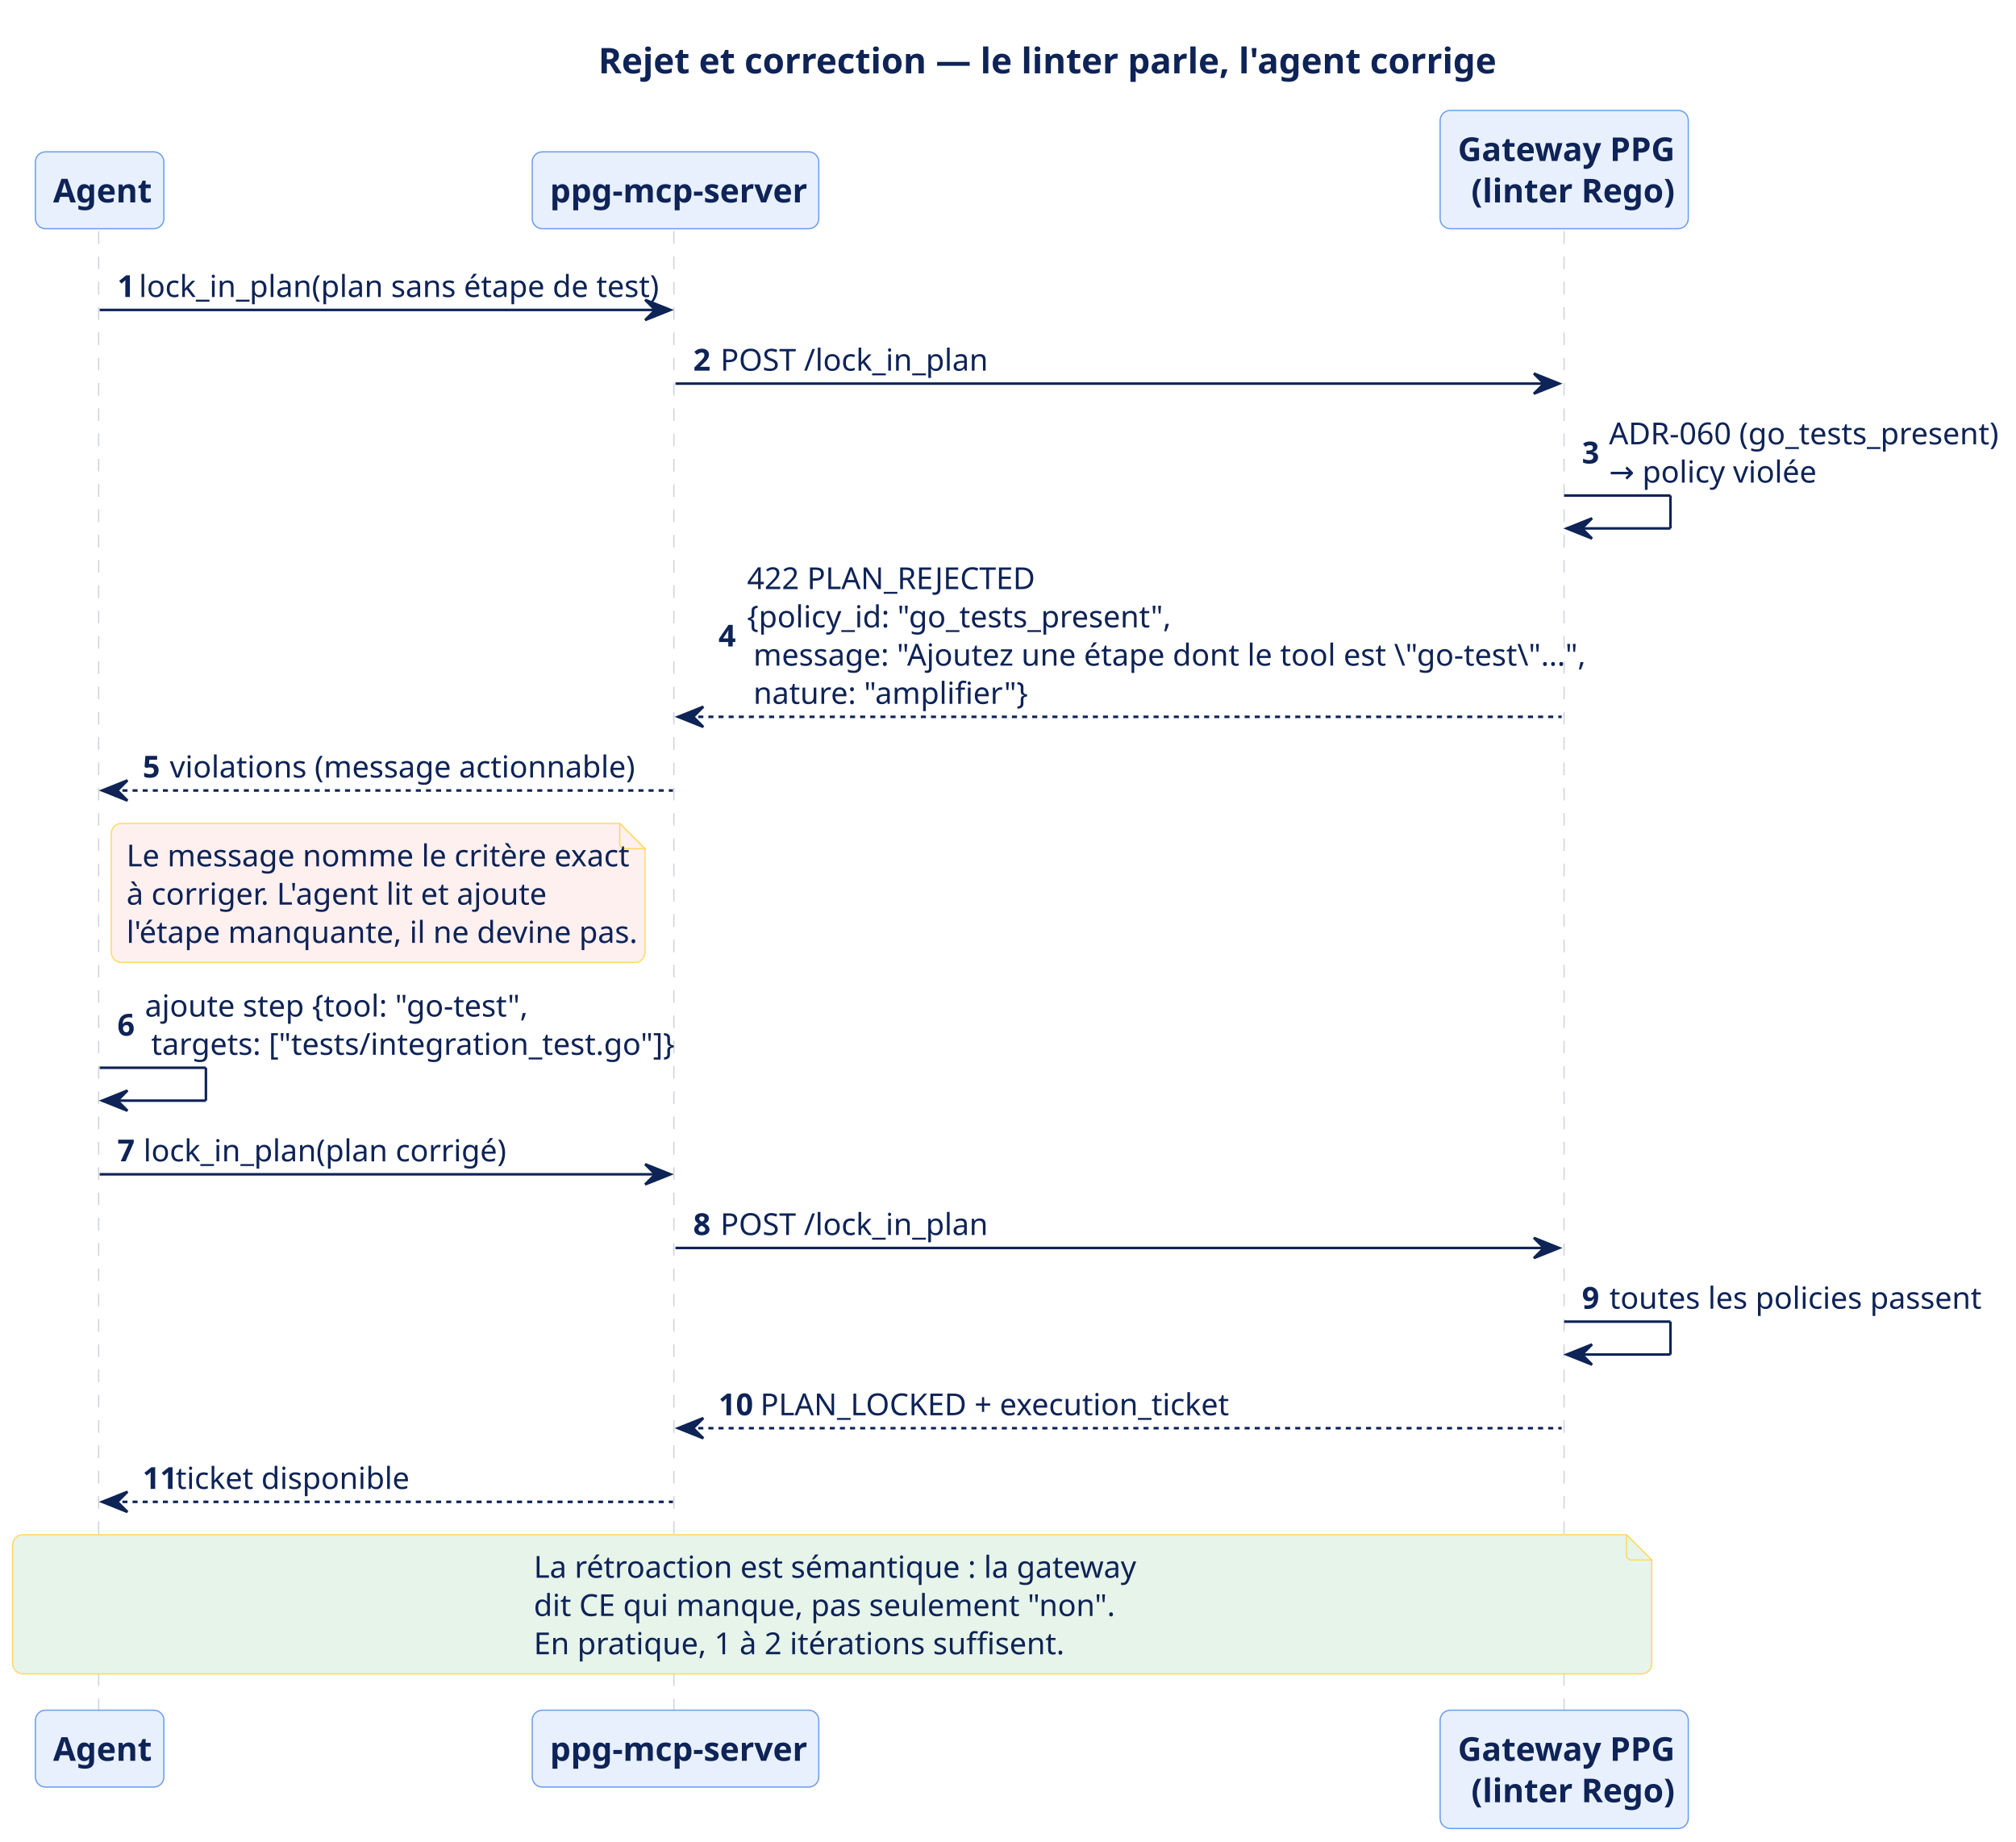
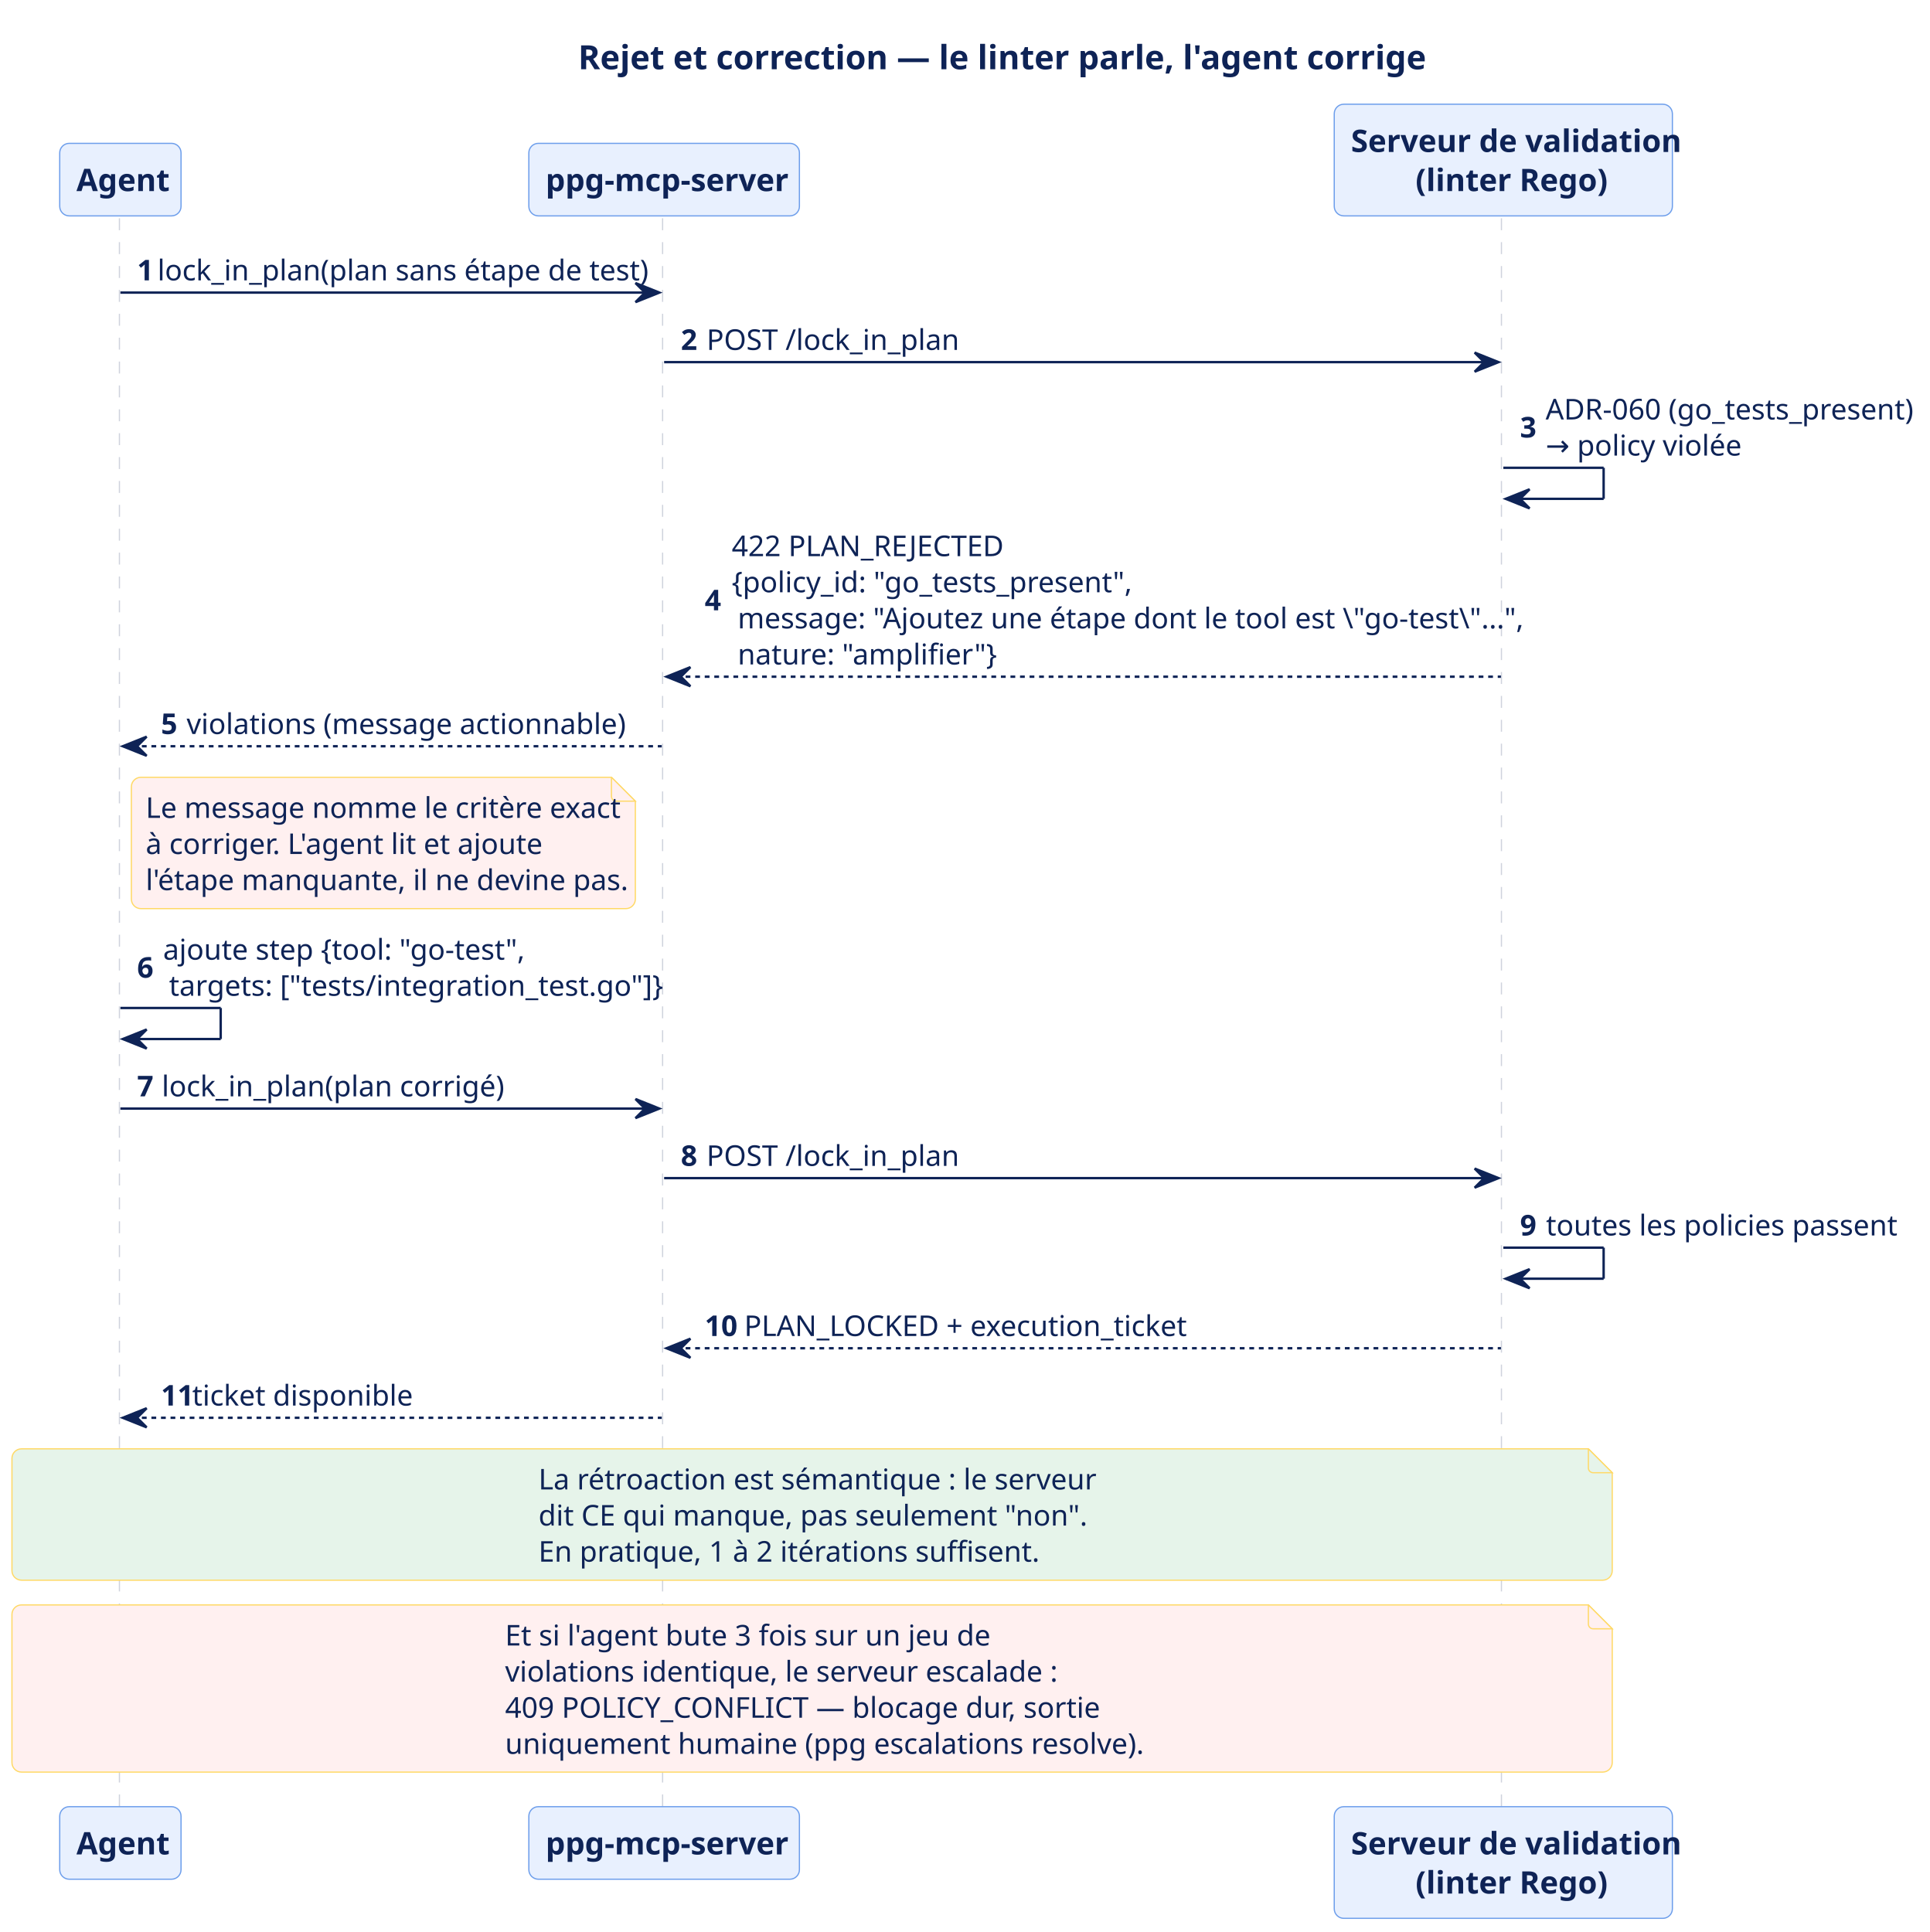
- <svg xmlns="http://www.w3.org/2000/svg" contentStyleType="text/css" data-diagram-type="SEQUENCE" height="728px" preserveAspectRatio="none" style="width:797px;height:728px;background:#FFFFFF;" version="1.1" viewBox="0 0 797 728" width="797px" zoomAndPan="magnify">
+ <svg xmlns="http://www.w3.org/2000/svg" contentStyleType="text/css" data-diagram-type="SEQUENCE" height="809px" preserveAspectRatio="none" style="width:808px;height:809px;background:#FFFFFF;" version="1.1" viewBox="0 0 808 809" width="808px" zoomAndPan="magnify">
  <defs />
  <g>
-     <text fill="#0E2356" font-family="'Outfit'" font-size="14" font-weight="bold" lengthAdjust="spacing" textLength="323.918" x="236.534" y="29">Rejet et correction — le linter parle, l'agent corrige</text>
+     <text fill="#0E2356" font-family="'Outfit'" font-size="14" font-weight="bold" lengthAdjust="spacing" textLength="323.918" x="242.034" y="29">Rejet et correction — le linter parle, l'agent corrige</text>
    <g class="participant-lifeline" data-entity-uid="part1" data-qualified-name="Agent" id="part1-lifeline">
      <g>
-         <rect fill="#000000" fill-opacity="0" height="585.64" width="8" x="35.398" y="91.4" />
-         <line style="stroke:#CFD3DD;stroke-width:0.5;stroke-dasharray:5,5;" x1="39" x2="39" y1="91.4" y2="677.04" />
+         <rect fill="#000000" fill-opacity="0" height="666.12" width="8" x="46.398" y="91.4" />
+         <line style="stroke:#CFD3DD;stroke-width:0.5;stroke-dasharray:5,5;" x1="50" x2="50" y1="91.4" y2="757.52" />
      </g>
    </g>
    <g class="participant-lifeline" data-entity-uid="part2" data-qualified-name="MCP" id="part2-lifeline">
      <g>
-         <rect fill="#000000" fill-opacity="0" height="585.64" width="8" x="263.051" y="91.4" />
-         <line style="stroke:#CFD3DD;stroke-width:0.5;stroke-dasharray:5,5;" x1="266.408" x2="266.408" y1="91.4" y2="677.04" />
+         <rect fill="#000000" fill-opacity="0" height="666.12" width="8" x="274.051" y="91.4" />
+         <line style="stroke:#CFD3DD;stroke-width:0.5;stroke-dasharray:5,5;" x1="277.408" x2="277.408" y1="91.4" y2="757.52" />
      </g>
    </g>
    <g class="participant-lifeline" data-entity-uid="part3" data-qualified-name="PPG" id="part3-lifeline">
      <g>
-         <rect fill="#000000" fill-opacity="0" height="585.64" width="8" x="614.391" y="91.4" />
-         <line style="stroke:#CFD3DD;stroke-width:0.5;stroke-dasharray:5,5;" x1="618.34" x2="618.34" y1="91.4" y2="677.04" />
+         <rect fill="#000000" fill-opacity="0" height="666.12" width="8" x="625.391" y="91.4" />
+         <line style="stroke:#CFD3DD;stroke-width:0.5;stroke-dasharray:5,5;" x1="628.604" x2="628.604" y1="91.4" y2="757.52" />
      </g>
    </g>
    <g class="participant participant-head" data-entity-uid="part1" data-qualified-name="Agent" id="part1-head">
-       <rect fill="#E8F0FE" height="30.38" rx="4" ry="4" style="stroke:#6D9EEB;stroke-width:0.5;" width="50.797" x="14" y="60.02" />
-       <text fill="#0E2356" font-family="'Outfit'" font-size="13" font-weight="bold" lengthAdjust="spacing" textLength="36.797" x="21" y="80.02">Agent</text>
+       <rect fill="#E8F0FE" height="30.38" rx="4" ry="4" style="stroke:#6D9EEB;stroke-width:0.5;" width="50.797" x="25" y="60.02" />
+       <text fill="#0E2356" font-family="'Outfit'" font-size="13" font-weight="bold" lengthAdjust="spacing" textLength="36.797" x="32" y="80.02">Agent</text>
    </g>
    <g class="participant participant-tail" data-entity-uid="part1" data-qualified-name="Agent" id="part1-tail">
-       <rect fill="#E8F0FE" height="30.38" rx="4" ry="4" style="stroke:#6D9EEB;stroke-width:0.5;" width="50.797" x="14" y="676.04" />
-       <text fill="#0E2356" font-family="'Outfit'" font-size="13" font-weight="bold" lengthAdjust="spacing" textLength="36.797" x="21" y="696.04">Agent</text>
+       <rect fill="#E8F0FE" height="30.38" rx="4" ry="4" style="stroke:#6D9EEB;stroke-width:0.5;" width="50.797" x="25" y="756.52" />
+       <text fill="#0E2356" font-family="'Outfit'" font-size="13" font-weight="bold" lengthAdjust="spacing" textLength="36.797" x="32" y="776.52">Agent</text>
    </g>
    <g class="participant participant-head" data-entity-uid="part2" data-qualified-name="MCP" id="part2-head">
-       <rect fill="#E8F0FE" height="30.38" rx="4" ry="4" style="stroke:#6D9EEB;stroke-width:0.5;" width="113.287" x="210.407" y="60.02" />
-       <text fill="#0E2356" font-family="'Outfit'" font-size="13" font-weight="bold" lengthAdjust="spacing" textLength="99.287" x="217.407" y="80.02">ppg-mcp-server</text>
+       <rect fill="#E8F0FE" height="30.38" rx="4" ry="4" style="stroke:#6D9EEB;stroke-width:0.5;" width="113.287" x="221.407" y="60.02" />
+       <text fill="#0E2356" font-family="'Outfit'" font-size="13" font-weight="bold" lengthAdjust="spacing" textLength="99.287" x="228.407" y="80.02">ppg-mcp-server</text>
    </g>
    <g class="participant participant-tail" data-entity-uid="part2" data-qualified-name="MCP" id="part2-tail">
-       <rect fill="#E8F0FE" height="30.38" rx="4" ry="4" style="stroke:#6D9EEB;stroke-width:0.5;" width="113.287" x="210.407" y="676.04" />
-       <text fill="#0E2356" font-family="'Outfit'" font-size="13" font-weight="bold" lengthAdjust="spacing" textLength="99.287" x="217.407" y="696.04">ppg-mcp-server</text>
+       <rect fill="#E8F0FE" height="30.38" rx="4" ry="4" style="stroke:#6D9EEB;stroke-width:0.5;" width="113.287" x="221.407" y="756.52" />
+       <text fill="#0E2356" font-family="'Outfit'" font-size="13" font-weight="bold" lengthAdjust="spacing" textLength="99.287" x="228.407" y="776.52">ppg-mcp-server</text>
    </g>
    <g class="participant participant-head" data-entity-uid="part3" data-qualified-name="PPG" id="part3-head">
-       <rect fill="#E8F0FE" height="46.76" rx="4" ry="4" style="stroke:#6D9EEB;stroke-width:0.5;" width="98.103" x="569.34" y="43.64" />
-       <text fill="#0E2356" font-family="'Outfit'" font-size="13" font-weight="bold" lengthAdjust="spacing" textLength="84.103" x="576.34" y="63.64">Gateway PPG</text>
-       <text fill="#0E2356" font-family="'Outfit'" font-size="13" font-weight="bold" lengthAdjust="spacing" textLength="73.463" x="581.66" y="80.02">(linter Rego)</text>
+       <rect fill="#E8F0FE" height="46.76" rx="4" ry="4" style="stroke:#6D9EEB;stroke-width:0.5;" width="141.576" x="558.604" y="43.64" />
+       <text fill="#0E2356" font-family="'Outfit'" font-size="13" font-weight="bold" lengthAdjust="spacing" textLength="127.576" x="565.604" y="63.64">Serveur de validation</text>
+       <text fill="#0E2356" font-family="'Outfit'" font-size="13" font-weight="bold" lengthAdjust="spacing" textLength="73.463" x="592.66" y="80.02">(linter Rego)</text>
    </g>
    <g class="participant participant-tail" data-entity-uid="part3" data-qualified-name="PPG" id="part3-tail">
-       <rect fill="#E8F0FE" height="46.76" rx="4" ry="4" style="stroke:#6D9EEB;stroke-width:0.5;" width="98.103" x="569.34" y="676.04" />
-       <text fill="#0E2356" font-family="'Outfit'" font-size="13" font-weight="bold" lengthAdjust="spacing" textLength="84.103" x="576.34" y="696.04">Gateway PPG</text>
-       <text fill="#0E2356" font-family="'Outfit'" font-size="13" font-weight="bold" lengthAdjust="spacing" textLength="73.463" x="581.66" y="712.42">(linter Rego)</text>
+       <rect fill="#E8F0FE" height="46.76" rx="4" ry="4" style="stroke:#6D9EEB;stroke-width:0.5;" width="141.576" x="558.604" y="756.52" />
+       <text fill="#0E2356" font-family="'Outfit'" font-size="13" font-weight="bold" lengthAdjust="spacing" textLength="127.576" x="565.604" y="776.52">Serveur de validation</text>
+       <text fill="#0E2356" font-family="'Outfit'" font-size="13" font-weight="bold" lengthAdjust="spacing" textLength="73.463" x="592.66" y="792.9">(linter Rego)</text>
    </g>
    <g class="message" data-entity-1="part1" data-entity-2="part2" id="msg1">
-       <polygon fill="#0E2356" points="255.051,118.52,265.051,122.52,255.051,126.52,259.051,122.52" style="stroke:#0E2356;stroke-width:1;" />
-       <line style="stroke:#0E2356;stroke-width:1;" x1="39.398" x2="261.051" y1="122.52" y2="122.52" />
-       <text fill="#0E2356" font-family="'Outfit'" font-size="12" font-weight="bold" lengthAdjust="spacing" textLength="4.536" x="46.398" y="117.4">1</text>
-       <text fill="#0E2356" font-family="'Outfit'" font-size="12" lengthAdjust="spacing" textLength="195.117" x="54.934" y="117.4">lock_in_plan(plan sans étape de test)</text>
+       <polygon fill="#0E2356" points="266.051,118.52,276.051,122.52,266.051,126.52,270.051,122.52" style="stroke:#0E2356;stroke-width:1;" />
+       <line style="stroke:#0E2356;stroke-width:1;" x1="50.398" x2="272.051" y1="122.52" y2="122.52" />
+       <text fill="#0E2356" font-family="'Outfit'" font-size="12" font-weight="bold" lengthAdjust="spacing" textLength="4.536" x="57.398" y="117.4">1</text>
+       <text fill="#0E2356" font-family="'Outfit'" font-size="12" lengthAdjust="spacing" textLength="195.117" x="65.934" y="117.4">lock_in_plan(plan sans étape de test)</text>
    </g>
    <g class="message" data-entity-1="part2" data-entity-2="part3" id="msg2">
-       <polygon fill="#0E2356" points="606.391,147.64,616.391,151.64,606.391,155.64,610.391,151.64" style="stroke:#0E2356;stroke-width:1;" />
-       <line style="stroke:#0E2356;stroke-width:1;" x1="267.051" x2="612.391" y1="151.64" y2="151.64" />
-       <text fill="#0E2356" font-family="'Outfit'" font-size="12" font-weight="bold" lengthAdjust="spacing" textLength="6.768" x="274.051" y="146.52">2</text>
-       <text fill="#0E2356" font-family="'Outfit'" font-size="12" lengthAdjust="spacing" textLength="103.986" x="284.819" y="146.52">POST /lock_in_plan</text>
+       <polygon fill="#0E2356" points="617.391,147.64,627.391,151.64,617.391,155.64,621.391,151.64" style="stroke:#0E2356;stroke-width:1;" />
+       <line style="stroke:#0E2356;stroke-width:1;" x1="278.051" x2="623.391" y1="151.64" y2="151.64" />
+       <text fill="#0E2356" font-family="'Outfit'" font-size="12" font-weight="bold" lengthAdjust="spacing" textLength="6.768" x="285.051" y="146.52">2</text>
+       <text fill="#0E2356" font-family="'Outfit'" font-size="12" lengthAdjust="spacing" textLength="103.986" x="295.819" y="146.52">POST /lock_in_plan</text>
    </g>
    <g class="message" data-entity-1="part3" data-entity-2="part3" id="msg3">
-       <line style="stroke:#0E2356;stroke-width:1;" x1="618.391" x2="660.391" y1="195.88" y2="195.88" />
-       <line style="stroke:#0E2356;stroke-width:1;" x1="660.391" x2="660.391" y1="195.88" y2="208.88" />
-       <line style="stroke:#0E2356;stroke-width:1;" x1="619.391" x2="660.391" y1="208.88" y2="208.88" />
-       <polygon fill="#0E2356" points="629.391,204.88,619.391,208.88,629.391,212.88,625.391,208.88" style="stroke:#0E2356;stroke-width:1;" />
-       <text fill="#0E2356" font-family="'Outfit'" font-size="12" font-weight="bold" lengthAdjust="spacing" textLength="6.708" x="625.391" y="183.2">3</text>
-       <text fill="#0E2356" font-family="'Outfit'" font-size="12" lengthAdjust="spacing" textLength="154.887" x="636.099" y="175.64">ADR-060 (go_tests_present)</text>
-       <text fill="#0E2356" font-family="'Outfit'" font-size="12" lengthAdjust="spacing" textLength="75.153" x="636.099" y="190.76">→ policy violée</text>
+       <line style="stroke:#0E2356;stroke-width:1;" x1="629.391" x2="671.391" y1="195.88" y2="195.88" />
+       <line style="stroke:#0E2356;stroke-width:1;" x1="671.391" x2="671.391" y1="195.88" y2="208.88" />
+       <line style="stroke:#0E2356;stroke-width:1;" x1="630.391" x2="671.391" y1="208.88" y2="208.88" />
+       <polygon fill="#0E2356" points="640.391,204.88,630.391,208.88,640.391,212.88,636.391,208.88" style="stroke:#0E2356;stroke-width:1;" />
+       <text fill="#0E2356" font-family="'Outfit'" font-size="12" font-weight="bold" lengthAdjust="spacing" textLength="6.708" x="636.391" y="183.2">3</text>
+       <text fill="#0E2356" font-family="'Outfit'" font-size="12" lengthAdjust="spacing" textLength="154.887" x="647.099" y="175.64">ADR-060 (go_tests_present)</text>
+       <text fill="#0E2356" font-family="'Outfit'" font-size="12" lengthAdjust="spacing" textLength="75.153" x="647.099" y="190.76">→ policy violée</text>
    </g>
    <g class="message" data-entity-1="part3" data-entity-2="part2" id="msg4">
-       <polygon fill="#0E2356" points="278.051,279.36,268.051,283.36,278.051,287.36,274.051,283.36" style="stroke:#0E2356;stroke-width:1;" />
-       <line style="stroke:#0E2356;stroke-width:1;stroke-dasharray:2,2;" x1="272.051" x2="617.391" y1="283.36" y2="283.36" />
-       <text fill="#0E2356" font-family="'Outfit'" font-size="12" font-weight="bold" lengthAdjust="spacing" textLength="7.302" x="284.051" y="255.56">4</text>
-       <text fill="#0E2356" font-family="'Outfit'" font-size="12" lengthAdjust="spacing" textLength="118.809" x="295.353" y="232.88">422 PLAN_REJECTED</text>
-       <text fill="#0E2356" font-family="'Outfit'" font-size="12" lengthAdjust="spacing" textLength="161.703" x="295.353" y="248">{policy_id: "go_tests_present",</text>
-       <text fill="#0E2356" font-family="'Outfit'" font-size="12" lengthAdjust="spacing" textLength="313.548" x="297.843" y="263.12">message: "Ajoutez une étape dont le tool est \"go-test\"...",</text>
-       <text fill="#0E2356" font-family="'Outfit'" font-size="12" lengthAdjust="spacing" textLength="103.335" x="297.843" y="278.24">nature: "amplifier"}</text>
+       <polygon fill="#0E2356" points="289.051,279.36,279.051,283.36,289.051,287.36,285.051,283.36" style="stroke:#0E2356;stroke-width:1;" />
+       <line style="stroke:#0E2356;stroke-width:1;stroke-dasharray:2,2;" x1="283.051" x2="628.391" y1="283.36" y2="283.36" />
+       <text fill="#0E2356" font-family="'Outfit'" font-size="12" font-weight="bold" lengthAdjust="spacing" textLength="7.302" x="295.051" y="255.56">4</text>
+       <text fill="#0E2356" font-family="'Outfit'" font-size="12" lengthAdjust="spacing" textLength="118.809" x="306.353" y="232.88">422 PLAN_REJECTED</text>
+       <text fill="#0E2356" font-family="'Outfit'" font-size="12" lengthAdjust="spacing" textLength="161.703" x="306.353" y="248">{policy_id: "go_tests_present",</text>
+       <text fill="#0E2356" font-family="'Outfit'" font-size="12" lengthAdjust="spacing" textLength="313.548" x="308.843" y="263.12">message: "Ajoutez une étape dont le tool est \"go-test\"...",</text>
+       <text fill="#0E2356" font-family="'Outfit'" font-size="12" lengthAdjust="spacing" textLength="103.335" x="308.843" y="278.24">nature: "amplifier"}</text>
    </g>
    <g class="message" data-entity-1="part2" data-entity-2="part1" id="msg5">
-       <polygon fill="#0E2356" points="50.398,308.48,40.398,312.48,50.398,316.48,46.398,312.48" style="stroke:#0E2356;stroke-width:1;" />
-       <line style="stroke:#0E2356;stroke-width:1;stroke-dasharray:2,2;" x1="44.398" x2="266.051" y1="312.48" y2="312.48" />
-       <text fill="#0E2356" font-family="'Outfit'" font-size="12" font-weight="bold" lengthAdjust="spacing" textLength="6.72" x="56.398" y="307.36">5</text>
-       <text fill="#0E2356" font-family="'Outfit'" font-size="12" lengthAdjust="spacing" textLength="173.289" x="67.118" y="307.36">violations (message actionnable)</text>
+       <polygon fill="#0E2356" points="61.398,308.48,51.398,312.48,61.398,316.48,57.398,312.48" style="stroke:#0E2356;stroke-width:1;" />
+       <line style="stroke:#0E2356;stroke-width:1;stroke-dasharray:2,2;" x1="55.398" x2="277.051" y1="312.48" y2="312.48" />
+       <text fill="#0E2356" font-family="'Outfit'" font-size="12" font-weight="bold" lengthAdjust="spacing" textLength="6.72" x="67.398" y="307.36">5</text>
+       <text fill="#0E2356" font-family="'Outfit'" font-size="12" lengthAdjust="spacing" textLength="173.289" x="78.118" y="307.36">violations (message actionnable)</text>
    </g>
-     <path d="M44,329.48 L44,376.48 A4,4 0 0 0 48,380.48 L251,380.48 A4,4 0 0 0 255,376.48 L255,335.48 L245,325.48 L48,325.48 A4,4 0 0 0 44,329.48" fill="#FFF0F0" style="stroke:#FFD966;stroke-width:0.5;" />
-     <path d="M245,325.48 L245,333.48 A2,2 0 0 0 247,335.48 L255,335.48 L245,325.48" fill="#FFF0F0" style="stroke:#FFD966;stroke-width:0.5;" />
-     <text fill="#0E2356" font-family="'Outfit'" font-size="12" lengthAdjust="spacing" textLength="187.83" x="50" y="342.48">Le message nomme le critère exact</text>
-     <text fill="#0E2356" font-family="'Outfit'" font-size="12" lengthAdjust="spacing" textLength="161.676" x="50" y="357.6">à corriger. L'agent lit et ajoute</text>
-     <text fill="#0E2356" font-family="'Outfit'" font-size="12" lengthAdjust="spacing" textLength="190.041" x="50" y="372.72">l'étape manquante, il ne devine pas.</text>
+     <path d="M55,329.48 L55,376.48 A4,4 0 0 0 59,380.48 L262,380.48 A4,4 0 0 0 266,376.48 L266,335.48 L256,325.48 L59,325.48 A4,4 0 0 0 55,329.48" fill="#FFF0F0" style="stroke:#FFD966;stroke-width:0.5;" />
+     <path d="M256,325.48 L256,333.48 A2,2 0 0 0 258,335.48 L266,335.48 L256,325.48" fill="#FFF0F0" style="stroke:#FFD966;stroke-width:0.5;" />
+     <text fill="#0E2356" font-family="'Outfit'" font-size="12" lengthAdjust="spacing" textLength="187.83" x="61" y="342.48">Le message nomme le critère exact</text>
+     <text fill="#0E2356" font-family="'Outfit'" font-size="12" lengthAdjust="spacing" textLength="161.676" x="61" y="357.6">à corriger. L'agent lit et ajoute</text>
+     <text fill="#0E2356" font-family="'Outfit'" font-size="12" lengthAdjust="spacing" textLength="190.041" x="61" y="372.72">l'étape manquante, il ne devine pas.</text>
    <g class="message" data-entity-1="part1" data-entity-2="part1" id="msg6">
-       <line style="stroke:#0E2356;stroke-width:1;" x1="39.398" x2="81.398" y1="422.08" y2="422.08" />
-       <line style="stroke:#0E2356;stroke-width:1;" x1="81.398" x2="81.398" y1="422.08" y2="435.08" />
-       <line style="stroke:#0E2356;stroke-width:1;" x1="40.398" x2="81.398" y1="435.08" y2="435.08" />
-       <polygon fill="#0E2356" points="50.398,431.08,40.398,435.08,50.398,439.08,46.398,435.08" style="stroke:#0E2356;stroke-width:1;" />
-       <text fill="#0E2356" font-family="'Outfit'" font-size="12" font-weight="bold" lengthAdjust="spacing" textLength="6.876" x="46.398" y="409.4">6</text>
-       <text fill="#0E2356" font-family="'Outfit'" font-size="12" lengthAdjust="spacing" textLength="144.267" x="57.274" y="401.84">ajoute step {tool: "go-test",</text>
-       <text fill="#0E2356" font-family="'Outfit'" font-size="12" lengthAdjust="spacing" textLength="199.959" x="59.764" y="416.96">targets: ["tests/integration_test.go"]}</text>
+       <line style="stroke:#0E2356;stroke-width:1;" x1="50.398" x2="92.398" y1="422.08" y2="422.08" />
+       <line style="stroke:#0E2356;stroke-width:1;" x1="92.398" x2="92.398" y1="422.08" y2="435.08" />
+       <line style="stroke:#0E2356;stroke-width:1;" x1="51.398" x2="92.398" y1="435.08" y2="435.08" />
+       <polygon fill="#0E2356" points="61.398,431.08,51.398,435.08,61.398,439.08,57.398,435.08" style="stroke:#0E2356;stroke-width:1;" />
+       <text fill="#0E2356" font-family="'Outfit'" font-size="12" font-weight="bold" lengthAdjust="spacing" textLength="6.876" x="57.398" y="409.4">6</text>
+       <text fill="#0E2356" font-family="'Outfit'" font-size="12" lengthAdjust="spacing" textLength="144.267" x="68.274" y="401.84">ajoute step {tool: "go-test",</text>
+       <text fill="#0E2356" font-family="'Outfit'" font-size="12" lengthAdjust="spacing" textLength="199.959" x="70.764" y="416.96">targets: ["tests/integration_test.go"]}</text>
    </g>
    <g class="message" data-entity-1="part1" data-entity-2="part2" id="msg7">
-       <polygon fill="#0E2356" points="255.051,460.2,265.051,464.2,255.051,468.2,259.051,464.2" style="stroke:#0E2356;stroke-width:1;" />
-       <line style="stroke:#0E2356;stroke-width:1;" x1="39.398" x2="261.051" y1="464.2" y2="464.2" />
-       <text fill="#0E2356" font-family="'Outfit'" font-size="12" font-weight="bold" lengthAdjust="spacing" textLength="6.324" x="46.398" y="459.08">7</text>
-       <text fill="#0E2356" font-family="'Outfit'" font-size="12" lengthAdjust="spacing" textLength="137.58" x="56.722" y="459.08">lock_in_plan(plan corrigé)</text>
+       <polygon fill="#0E2356" points="266.051,460.2,276.051,464.2,266.051,468.2,270.051,464.2" style="stroke:#0E2356;stroke-width:1;" />
+       <line style="stroke:#0E2356;stroke-width:1;" x1="50.398" x2="272.051" y1="464.2" y2="464.2" />
+       <text fill="#0E2356" font-family="'Outfit'" font-size="12" font-weight="bold" lengthAdjust="spacing" textLength="6.324" x="57.398" y="459.08">7</text>
+       <text fill="#0E2356" font-family="'Outfit'" font-size="12" lengthAdjust="spacing" textLength="137.58" x="67.722" y="459.08">lock_in_plan(plan corrigé)</text>
    </g>
    <g class="message" data-entity-1="part2" data-entity-2="part3" id="msg8">
-       <polygon fill="#0E2356" points="606.391,489.32,616.391,493.32,606.391,497.32,610.391,493.32" style="stroke:#0E2356;stroke-width:1;" />
-       <line style="stroke:#0E2356;stroke-width:1;" x1="267.051" x2="612.391" y1="493.32" y2="493.32" />
-       <text fill="#0E2356" font-family="'Outfit'" font-size="12" font-weight="bold" lengthAdjust="spacing" textLength="6.744" x="274.051" y="488.2">8</text>
-       <text fill="#0E2356" font-family="'Outfit'" font-size="12" lengthAdjust="spacing" textLength="103.986" x="284.795" y="488.2">POST /lock_in_plan</text>
+       <polygon fill="#0E2356" points="617.391,489.32,627.391,493.32,617.391,497.32,621.391,493.32" style="stroke:#0E2356;stroke-width:1;" />
+       <line style="stroke:#0E2356;stroke-width:1;" x1="278.051" x2="623.391" y1="493.32" y2="493.32" />
+       <text fill="#0E2356" font-family="'Outfit'" font-size="12" font-weight="bold" lengthAdjust="spacing" textLength="6.744" x="285.051" y="488.2">8</text>
+       <text fill="#0E2356" font-family="'Outfit'" font-size="12" lengthAdjust="spacing" textLength="103.986" x="295.795" y="488.2">POST /lock_in_plan</text>
    </g>
    <g class="message" data-entity-1="part3" data-entity-2="part3" id="msg9">
-       <line style="stroke:#0E2356;stroke-width:1;" x1="618.391" x2="660.391" y1="522.44" y2="522.44" />
-       <line style="stroke:#0E2356;stroke-width:1;" x1="660.391" x2="660.391" y1="522.44" y2="535.44" />
-       <line style="stroke:#0E2356;stroke-width:1;" x1="619.391" x2="660.391" y1="535.44" y2="535.44" />
-       <polygon fill="#0E2356" points="629.391,531.44,619.391,535.44,629.391,539.44,625.391,535.44" style="stroke:#0E2356;stroke-width:1;" />
-       <text fill="#0E2356" font-family="'Outfit'" font-size="12" font-weight="bold" lengthAdjust="spacing" textLength="6.876" x="625.391" y="517.32">9</text>
-       <text fill="#0E2356" font-family="'Outfit'" font-size="12" lengthAdjust="spacing" textLength="135.879" x="636.267" y="517.32">toutes les policies passent</text>
+       <line style="stroke:#0E2356;stroke-width:1;" x1="629.391" x2="671.391" y1="522.44" y2="522.44" />
+       <line style="stroke:#0E2356;stroke-width:1;" x1="671.391" x2="671.391" y1="522.44" y2="535.44" />
+       <line style="stroke:#0E2356;stroke-width:1;" x1="630.391" x2="671.391" y1="535.44" y2="535.44" />
+       <polygon fill="#0E2356" points="640.391,531.44,630.391,535.44,640.391,539.44,636.391,535.44" style="stroke:#0E2356;stroke-width:1;" />
+       <text fill="#0E2356" font-family="'Outfit'" font-size="12" font-weight="bold" lengthAdjust="spacing" textLength="6.876" x="636.391" y="517.32">9</text>
+       <text fill="#0E2356" font-family="'Outfit'" font-size="12" lengthAdjust="spacing" textLength="135.879" x="647.267" y="517.32">toutes les policies passent</text>
    </g>
    <g class="message" data-entity-1="part3" data-entity-2="part2" id="msg10">
-       <polygon fill="#0E2356" points="278.051,560.56,268.051,564.56,278.051,568.56,274.051,564.56" style="stroke:#0E2356;stroke-width:1;" />
-       <line style="stroke:#0E2356;stroke-width:1;stroke-dasharray:2,2;" x1="272.051" x2="617.391" y1="564.56" y2="564.56" />
-       <text fill="#0E2356" font-family="'Outfit'" font-size="12" font-weight="bold" lengthAdjust="spacing" textLength="12.522" x="284.051" y="559.44">10</text>
-       <text fill="#0E2356" font-family="'Outfit'" font-size="12" lengthAdjust="spacing" textLength="183.885" x="300.573" y="559.44">PLAN_LOCKED + execution_ticket</text>
+       <polygon fill="#0E2356" points="289.051,560.56,279.051,564.56,289.051,568.56,285.051,564.56" style="stroke:#0E2356;stroke-width:1;" />
+       <line style="stroke:#0E2356;stroke-width:1;stroke-dasharray:2,2;" x1="283.051" x2="628.391" y1="564.56" y2="564.56" />
+       <text fill="#0E2356" font-family="'Outfit'" font-size="12" font-weight="bold" lengthAdjust="spacing" textLength="12.522" x="295.051" y="559.44">10</text>
+       <text fill="#0E2356" font-family="'Outfit'" font-size="12" lengthAdjust="spacing" textLength="183.885" x="311.573" y="559.44">PLAN_LOCKED + execution_ticket</text>
    </g>
    <g class="message" data-entity-1="part2" data-entity-2="part1" id="msg11">
-       <polygon fill="#0E2356" points="50.398,589.68,40.398,593.68,50.398,597.68,46.398,593.68" style="stroke:#0E2356;stroke-width:1;" />
-       <line style="stroke:#0E2356;stroke-width:1;stroke-dasharray:2,2;" x1="44.398" x2="266.051" y1="593.68" y2="593.68" />
-       <text fill="#0E2356" font-family="'Outfit'" font-size="12" font-weight="bold" lengthAdjust="spacing" textLength="9.072" x="56.398" y="588.56">11</text>
-       <text fill="#0E2356" font-family="'Outfit'" font-size="12" lengthAdjust="spacing" textLength="86.157" x="69.47" y="588.56">ticket disponible</text>
+       <polygon fill="#0E2356" points="61.398,589.68,51.398,593.68,61.398,597.68,57.398,593.68" style="stroke:#0E2356;stroke-width:1;" />
+       <line style="stroke:#0E2356;stroke-width:1;stroke-dasharray:2,2;" x1="55.398" x2="277.051" y1="593.68" y2="593.68" />
+       <text fill="#0E2356" font-family="'Outfit'" font-size="12" font-weight="bold" lengthAdjust="spacing" textLength="9.072" x="67.398" y="588.56">11</text>
+       <text fill="#0E2356" font-family="'Outfit'" font-size="12" lengthAdjust="spacing" textLength="86.157" x="80.47" y="588.56">ticket disponible</text>
    </g>
-     <path d="M5,610.68 L5,657.68 A4,4 0 0 0 9,661.68 L649,661.68 A4,4 0 0 0 653,657.68 L653,616.68 L643,606.68 L9,606.68 A4,4 0 0 0 5,610.68" fill="#E6F4EA" style="stroke:#FFD966;stroke-width:0.5;" />
-     <path d="M643,606.68 L643,614.68 A2,2 0 0 0 645,616.68 L653,616.68 L643,606.68" fill="#E6F4EA" style="stroke:#FFD966;stroke-width:0.5;" />
-     <text fill="#0E2356" font-family="'Outfit'" font-size="12" lengthAdjust="spacing" textLength="227.4" x="211.022" y="623.68">La rétroaction est sémantique : la gateway</text>
-     <text fill="#0E2356" font-family="'Outfit'" font-size="12" lengthAdjust="spacing" textLength="213.537" x="211.022" y="638.8">dit CE qui manque, pas seulement "non".</text>
-     <text fill="#0E2356" font-family="'Outfit'" font-size="12" lengthAdjust="spacing" textLength="195.9" x="211.022" y="653.92">En pratique, 1 à 2 itérations suffisent.</text>
+     <path d="M5,610.68 L5,657.68 A4,4 0 0 0 9,661.68 L671,661.68 A4,4 0 0 0 675,657.68 L675,616.68 L665,606.68 L9,606.68 A4,4 0 0 0 5,610.68" fill="#E6F4EA" style="stroke:#FFD966;stroke-width:0.5;" />
+     <path d="M665,606.68 L665,614.68 A2,2 0 0 0 667,616.68 L675,616.68 L665,606.68" fill="#E6F4EA" style="stroke:#FFD966;stroke-width:0.5;" />
+     <text fill="#0E2356" font-family="'Outfit'" font-size="12" lengthAdjust="spacing" textLength="220.287" x="225.446" y="623.68">La rétroaction est sémantique : le serveur</text>
+     <text fill="#0E2356" font-family="'Outfit'" font-size="12" lengthAdjust="spacing" textLength="213.537" x="225.446" y="638.8">dit CE qui manque, pas seulement "non".</text>
+     <text fill="#0E2356" font-family="'Outfit'" font-size="12" lengthAdjust="spacing" textLength="195.9" x="225.446" y="653.92">En pratique, 1 à 2 itérations suffisent.</text>
+     <path d="M5,676.04 L5,738.04 A4,4 0 0 0 9,742.04 L671,742.04 A4,4 0 0 0 675,738.04 L675,682.04 L665,672.04 L9,672.04 A4,4 0 0 0 5,676.04" fill="#FFF0F0" style="stroke:#FFD966;stroke-width:0.5;" />
+     <path d="M665,672.04 L665,680.04 A2,2 0 0 0 667,682.04 L675,682.04 L665,672.04" fill="#FFF0F0" style="stroke:#FFD966;stroke-width:0.5;" />
+     <text fill="#0E2356" font-family="'Outfit'" font-size="12" lengthAdjust="spacing" textLength="186.279" x="211.469" y="689.04">Et si l'agent bute 3 fois sur un jeu de</text>
+     <text fill="#0E2356" font-family="'Outfit'" font-size="12" lengthAdjust="spacing" textLength="216.12" x="211.469" y="704.16">violations identique, le serveur escalade :</text>
+     <text fill="#0E2356" font-family="'Outfit'" font-size="12" lengthAdjust="spacing" textLength="246.489" x="211.469" y="719.28">409 POLICY_CONFLICT — blocage dur, sortie</text>
+     <text fill="#0E2356" font-family="'Outfit'" font-size="12" lengthAdjust="spacing" textLength="248.241" x="211.469" y="734.4">uniquement humaine (ppg escalations resolve).</text>
  </g>
</svg>
